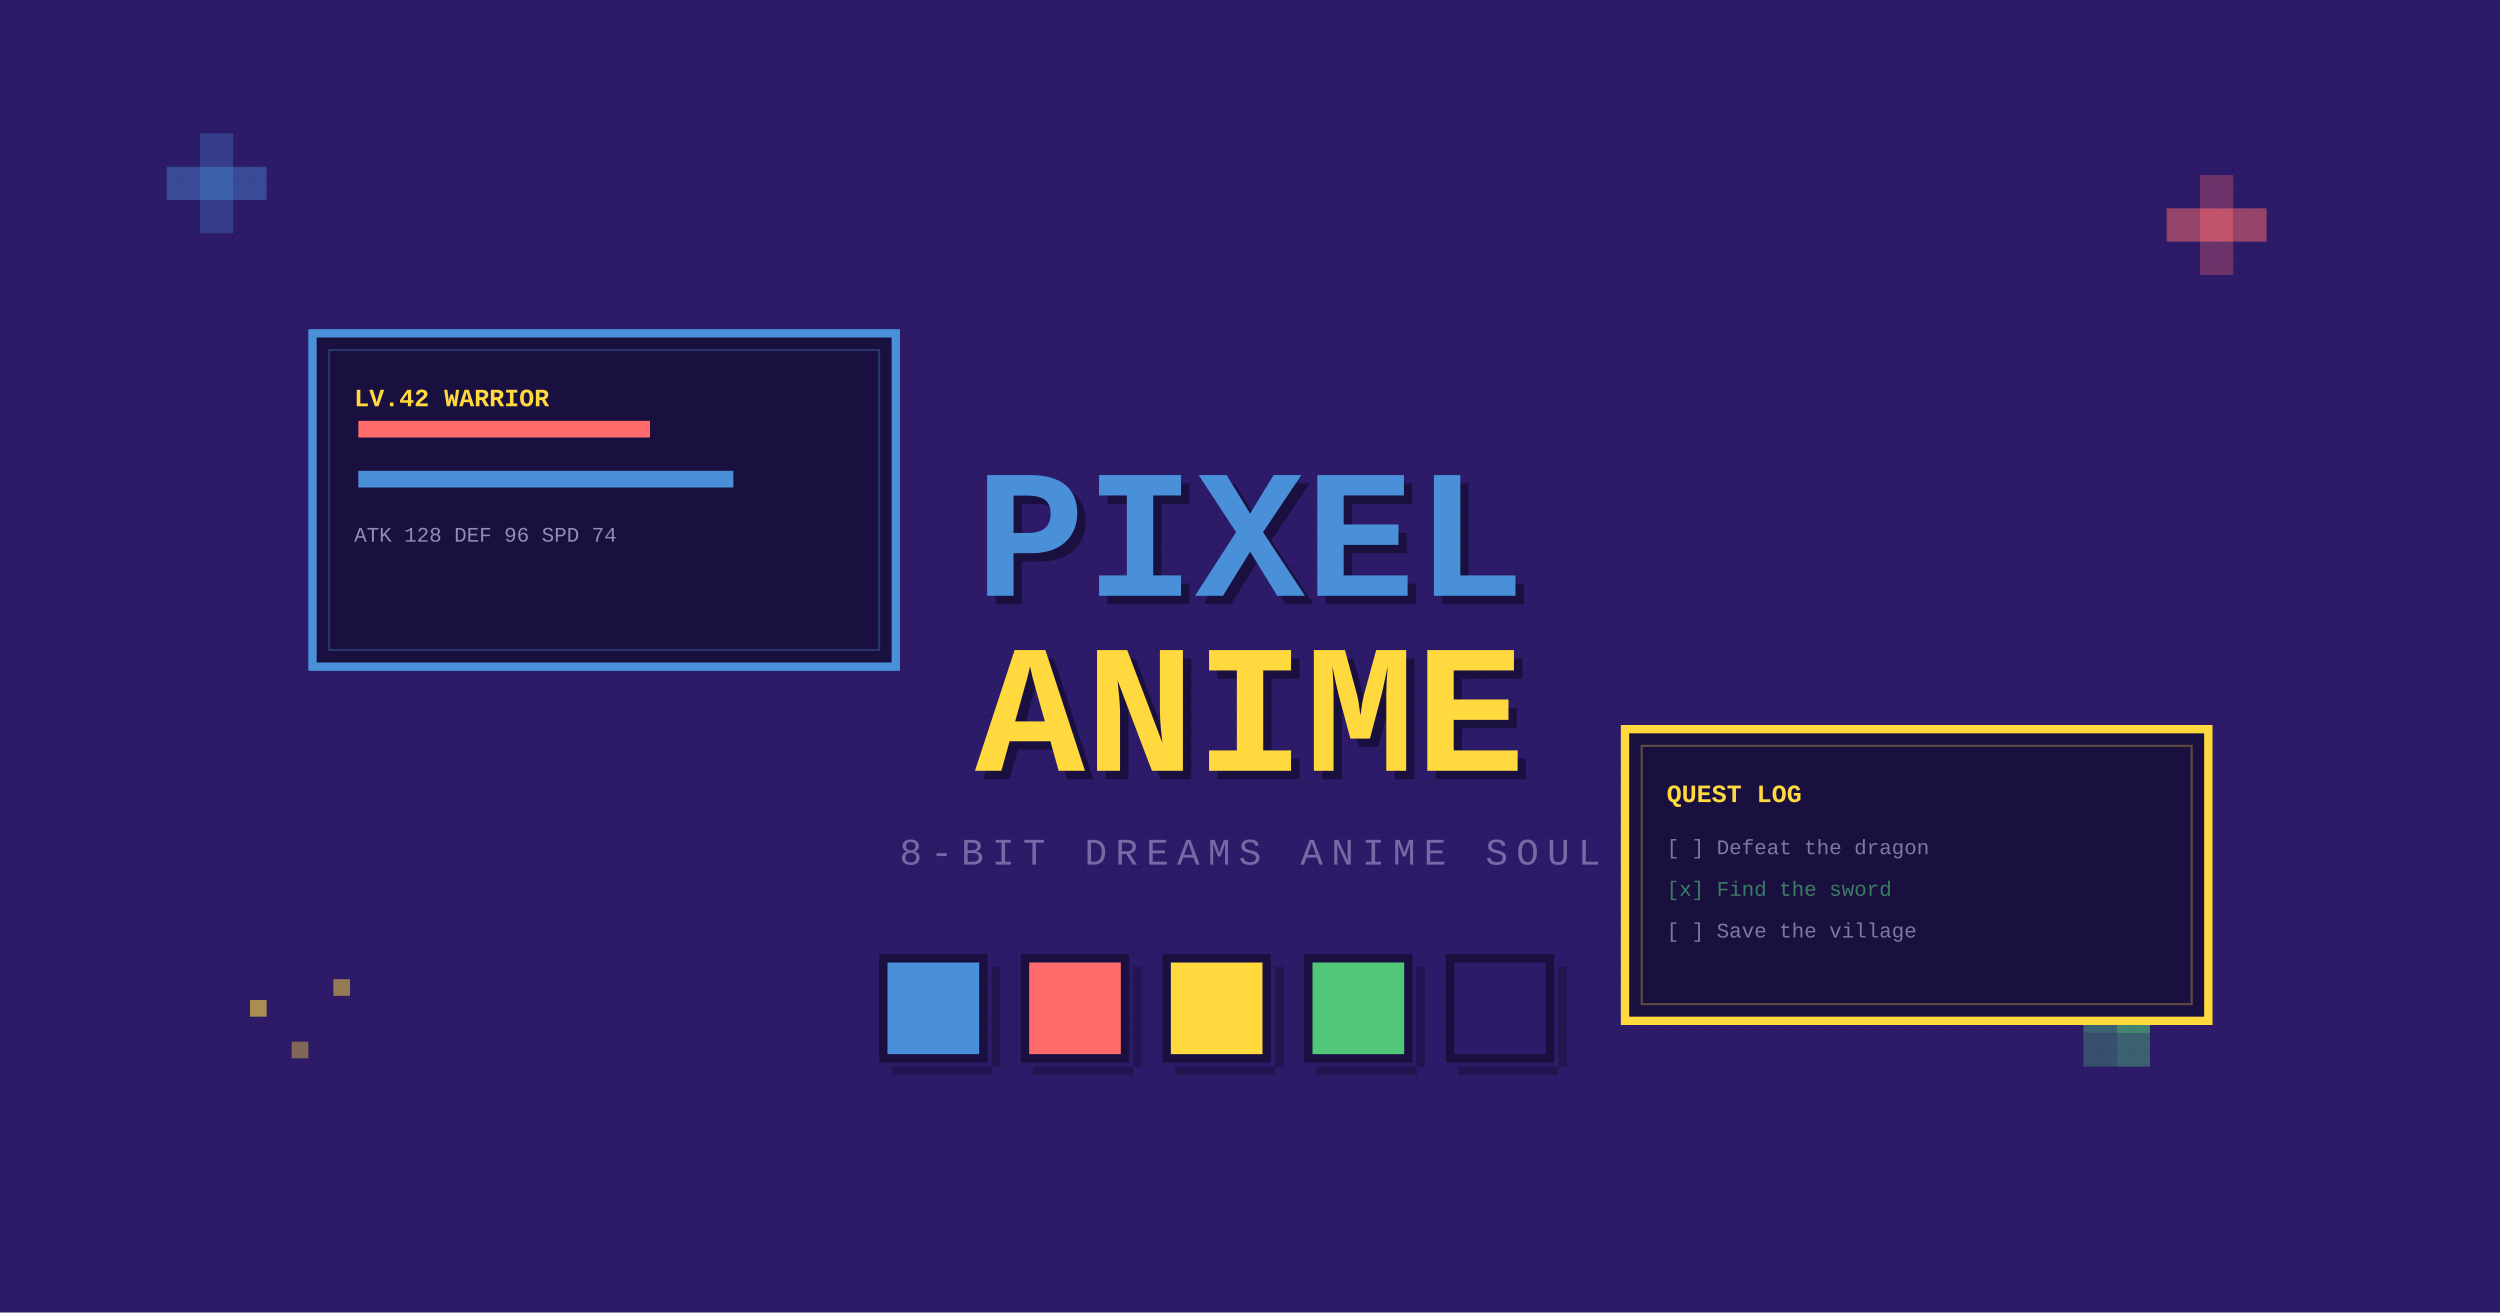
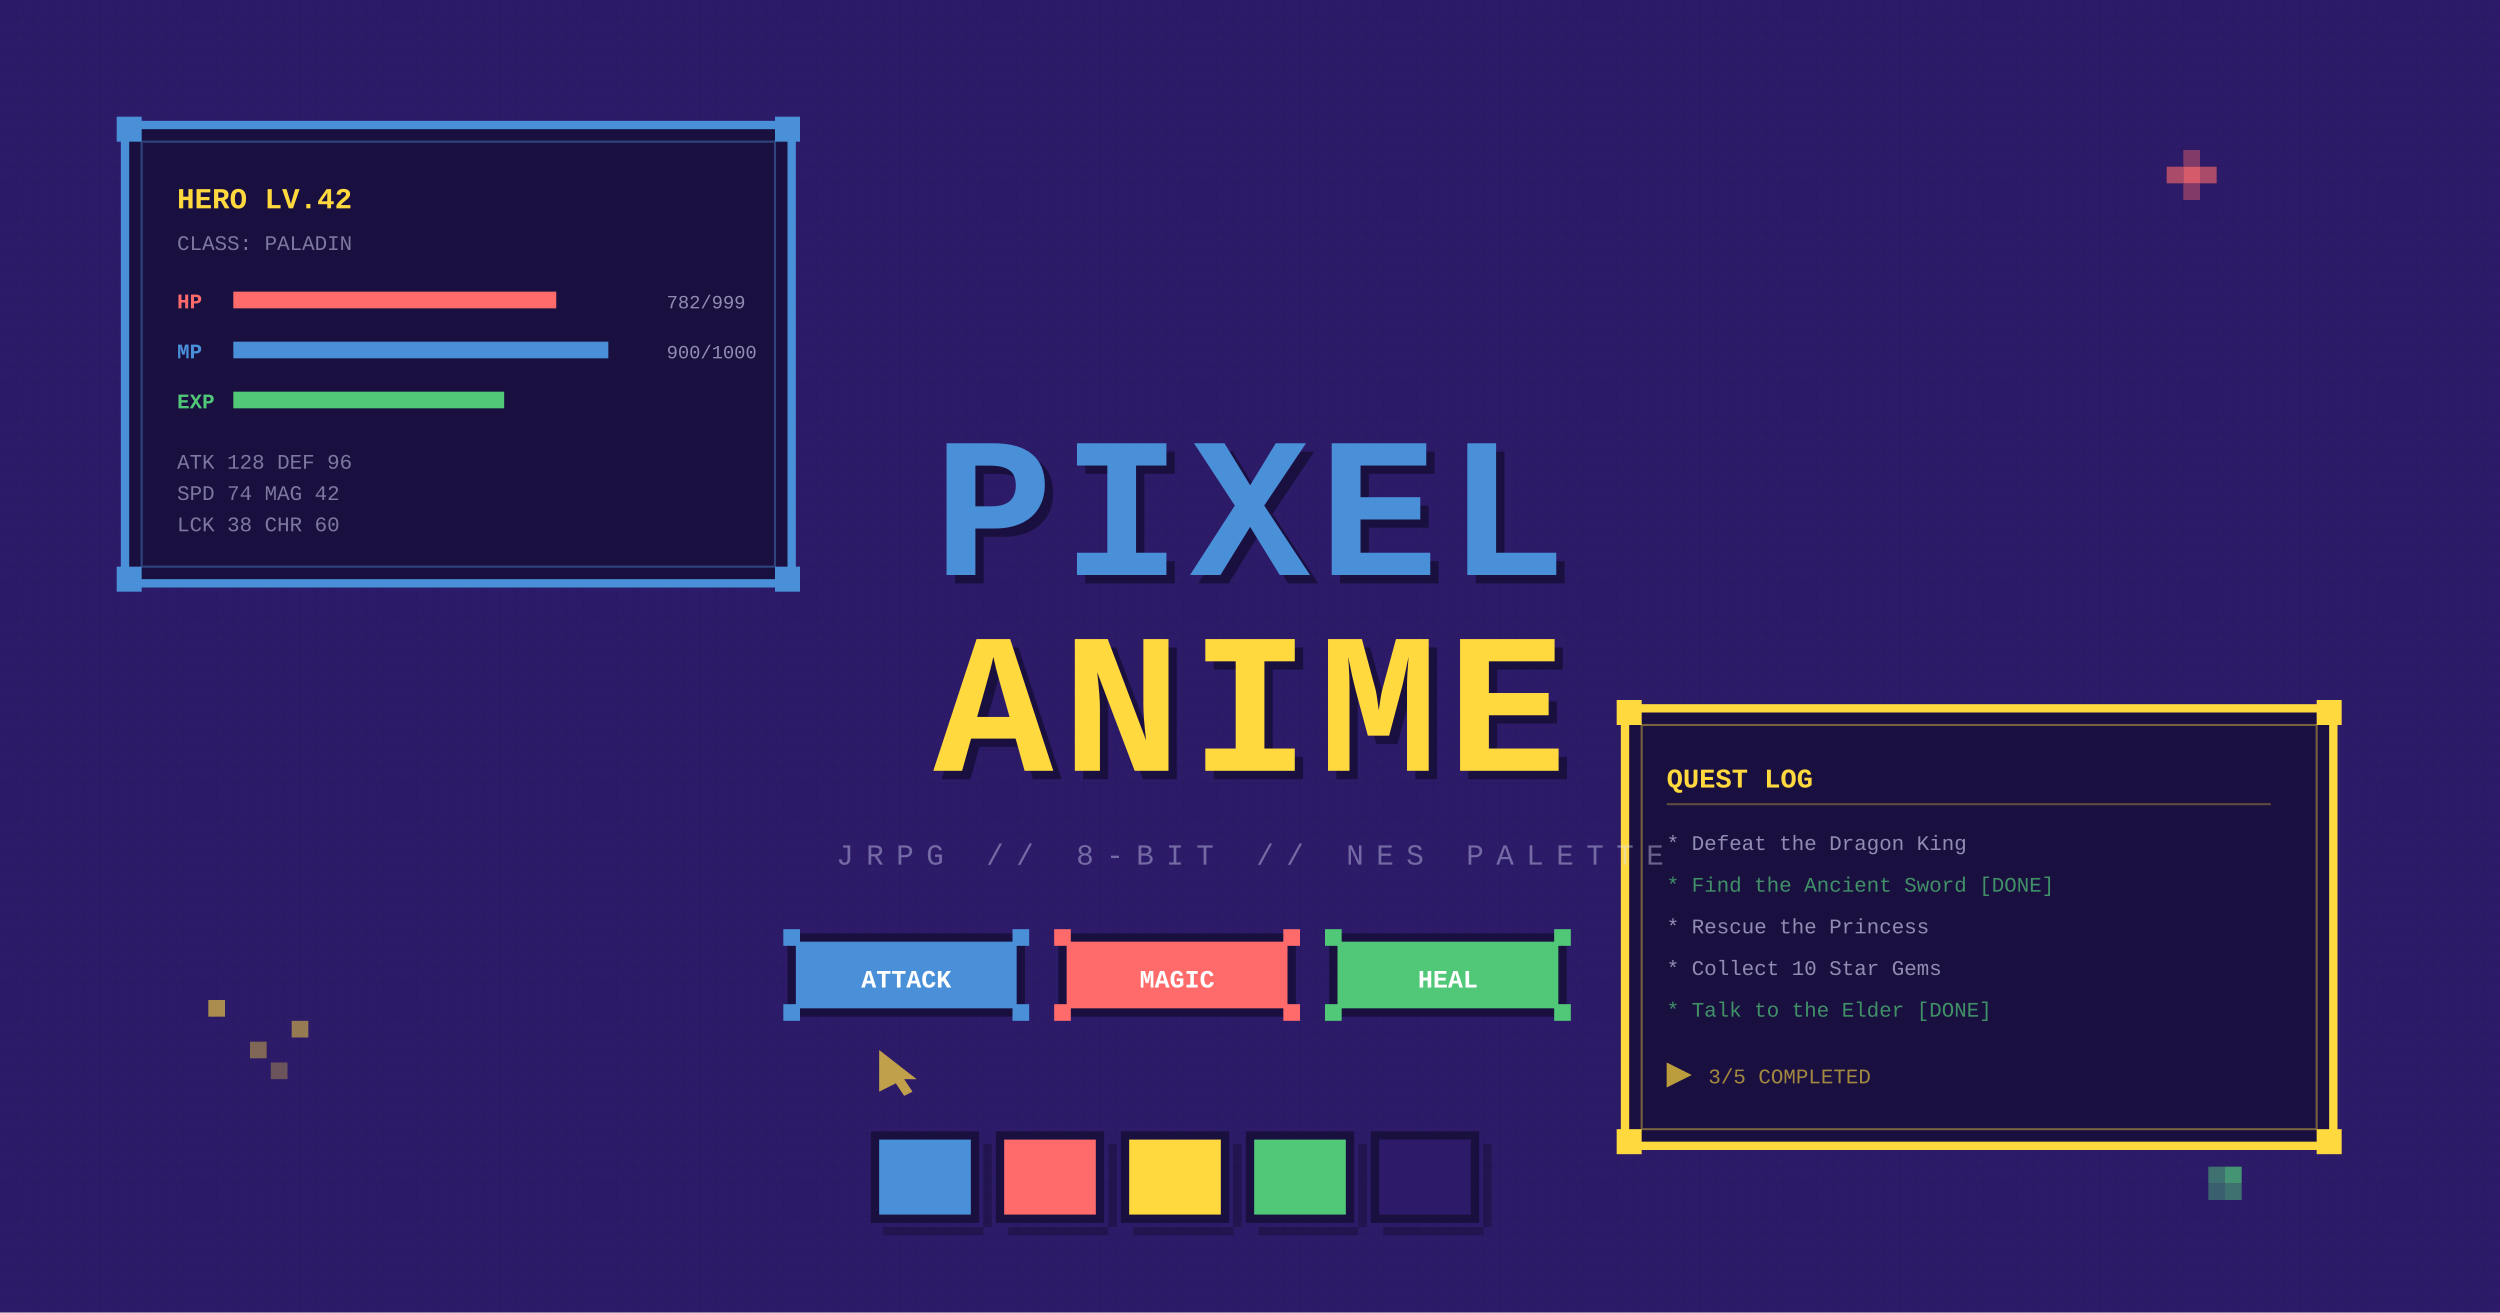
<svg xmlns="http://www.w3.org/2000/svg" width="1200" height="630" viewBox="0 0 1200 630" fill="none">
  <defs>
-     <pattern id="pixelGrid" x="0" y="0" width="8" height="8" patternUnits="userSpaceOnUse">
-       <rect width="8" height="8" fill="none" stroke="#1a1040" stroke-width="0.3" opacity="0.3" />
+     <pattern id="paPixelGrid" x="0" y="0" width="8" height="8" patternUnits="userSpaceOnUse">
+       <rect width="8" height="8" fill="none" stroke="#1a1040" stroke-width="0.3" opacity="0.25" />
+     </pattern>
+     <pattern id="paDither" x="0" y="0" width="4" height="4" patternUnits="userSpaceOnUse">
+       <rect x="0" y="0" width="2" height="2" fill="#1a1040" opacity="0.04" />
+       <rect x="2" y="2" width="2" height="2" fill="#1a1040" opacity="0.04" />
    </pattern>
  </defs>
  <rect width="1200" height="630" fill="#2d1b69" />
-   <rect width="1200" height="630" fill="url(#pixelGrid)" />
-   <rect x="80" y="80" width="16" height="16" fill="#4a90d9" opacity="0.4" />
-   <rect x="96" y="80" width="16" height="16" fill="#4a90d9" opacity="0.6" />
-   <rect x="112" y="80" width="16" height="16" fill="#4a90d9" opacity="0.4" />
-   <rect x="96" y="64" width="16" height="16" fill="#4a90d9" opacity="0.3" />
-   <rect x="96" y="96" width="16" height="16" fill="#4a90d9" opacity="0.3" />
-   <rect x="1040" y="100" width="16" height="16" fill="#ff6b6b" opacity="0.5" />
-   <rect x="1056" y="100" width="16" height="16" fill="#ff6b6b" opacity="0.7" />
-   <rect x="1072" y="100" width="16" height="16" fill="#ff6b6b" opacity="0.5" />
-   <rect x="1056" y="84" width="16" height="16" fill="#ff6b6b" opacity="0.3" />
-   <rect x="1056" y="116" width="16" height="16" fill="#ff6b6b" opacity="0.3" />
-   <rect x="120" y="480" width="8" height="8" fill="#ffd93d" opacity="0.6" />
-   <rect x="140" y="500" width="8" height="8" fill="#ffd93d" opacity="0.4" />
-   <rect x="160" y="470" width="8" height="8" fill="#ffd93d" opacity="0.5" />
-   <rect x="1000" y="480" width="16" height="16" fill="#50c878" opacity="0.4" />
-   <rect x="1016" y="480" width="16" height="16" fill="#50c878" opacity="0.6" />
-   <rect x="1000" y="496" width="16" height="16" fill="#50c878" opacity="0.3" />
-   <rect x="1016" y="496" width="16" height="16" fill="#50c878" opacity="0.4" />
-   <rect x="150" y="160" width="280" height="160" fill="#1a1040" stroke="#4a90d9" stroke-width="4" />
-   <rect x="158" y="168" width="264" height="144" fill="none" stroke="#4a90d9" stroke-width="1" opacity="0.3" />
-   <rect x="170" y="200" width="200" height="12" fill="#1a1040" stroke="#1a1040" stroke-width="2" />
-   <rect x="172" y="202" width="140" height="8" fill="#ff6b6b" />
-   <rect x="170" y="224" width="200" height="12" fill="#1a1040" stroke="#1a1040" stroke-width="2" />
-   <rect x="172" y="226" width="180" height="8" fill="#4a90d9" />
-   <text x="170" y="195" font-family="ui-monospace, 'Courier New', monospace" font-size="12" fill="#ffd93d" font-weight="700">LV.42 WARRIOR</text>
-   <text x="170" y="260" font-family="ui-monospace, 'Courier New', monospace" font-size="10" fill="#e0e0ff" opacity="0.6">ATK 128 DEF 96 SPD 74</text>
-   <rect x="780" y="350" width="280" height="140" fill="#1a1040" stroke="#ffd93d" stroke-width="4" />
-   <rect x="788" y="358" width="264" height="124" fill="none" stroke="#ffd93d" stroke-width="1" opacity="0.3" />
-   <text x="800" y="385" font-family="ui-monospace, 'Courier New', monospace" font-size="12" fill="#ffd93d" font-weight="700">QUEST LOG</text>
-   <text x="800" y="410" font-family="ui-monospace, 'Courier New', monospace" font-size="10" fill="#e0e0ff" opacity="0.5">[ ] Defeat the dragon</text>
-   <text x="800" y="430" font-family="ui-monospace, 'Courier New', monospace" font-size="10" fill="#50c878" opacity="0.6">[x] Find the sword</text>
-   <text x="800" y="450" font-family="ui-monospace, 'Courier New', monospace" font-size="10" fill="#e0e0ff" opacity="0.5">[ ] Save the village</text>
-   <text x="604" y="290" font-family="ui-monospace, 'Courier New', monospace" font-size="88" font-weight="700" fill="#1a1040" text-anchor="middle">PIXEL</text>
-   <text x="600" y="286" font-family="ui-monospace, 'Courier New', monospace" font-size="88" font-weight="700" fill="#4a90d9" text-anchor="middle">PIXEL</text>
-   <text x="604" y="374" font-family="ui-monospace, 'Courier New', monospace" font-size="88" font-weight="700" fill="#1a1040" text-anchor="middle">ANIME</text>
-   <text x="600" y="370" font-family="ui-monospace, 'Courier New', monospace" font-size="88" font-weight="700" fill="#ffd93d" text-anchor="middle">ANIME</text>
-   <text x="600" y="415" font-family="ui-monospace, 'Courier New', monospace" font-size="18" fill="#e0e0ff" text-anchor="middle" opacity="0.4" letter-spacing="4">8-BIT DREAMS ANIME SOUL</text>
-   <rect x="424" y="460" width="48" height="48" fill="#4a90d9" stroke="#1a1040" stroke-width="4" />
-   <rect x="492" y="460" width="48" height="48" fill="#ff6b6b" stroke="#1a1040" stroke-width="4" />
-   <rect x="560" y="460" width="48" height="48" fill="#ffd93d" stroke="#1a1040" stroke-width="4" />
-   <rect x="628" y="460" width="48" height="48" fill="#50c878" stroke="#1a1040" stroke-width="4" />
-   <rect x="696" y="460" width="48" height="48" fill="#2d1b69" stroke="#1a1040" stroke-width="4" />
-   <rect x="428" y="512" width="48" height="4" fill="#1a1040" opacity="0.6" />
-   <rect x="496" y="512" width="48" height="4" fill="#1a1040" opacity="0.6" />
-   <rect x="564" y="512" width="48" height="4" fill="#1a1040" opacity="0.6" />
-   <rect x="632" y="512" width="48" height="4" fill="#1a1040" opacity="0.6" />
-   <rect x="700" y="512" width="48" height="4" fill="#1a1040" opacity="0.6" />
-   <rect x="476" y="464" width="4" height="48" fill="#1a1040" opacity="0.6" />
-   <rect x="544" y="464" width="4" height="48" fill="#1a1040" opacity="0.6" />
-   <rect x="612" y="464" width="4" height="48" fill="#1a1040" opacity="0.6" />
-   <rect x="680" y="464" width="4" height="48" fill="#1a1040" opacity="0.6" />
-   <rect x="748" y="464" width="4" height="48" fill="#1a1040" opacity="0.6" />
+   <rect width="1200" height="630" fill="url(#paPixelGrid)" />
+   <rect width="1200" height="630" fill="url(#paDither)" />
+   <rect x="60" y="60" width="320" height="220" fill="#1a1040" stroke="#4a90d9" stroke-width="4" />
+   <rect x="68" y="68" width="304" height="204" fill="none" stroke="#4a90d9" stroke-width="1" opacity="0.4" />
+   <rect x="56" y="56" width="12" height="12" fill="#4a90d9" />
+   <rect x="372" y="56" width="12" height="12" fill="#4a90d9" />
+   <rect x="56" y="272" width="12" height="12" fill="#4a90d9" />
+   <rect x="372" y="272" width="12" height="12" fill="#4a90d9" />
+   <text x="85" y="100" font-family="ui-monospace, 'Courier New', monospace" font-size="14" fill="#ffd93d" font-weight="700">HERO  LV.42</text>
+   <text x="85" y="120" font-family="ui-monospace, 'Courier New', monospace" font-size="10" fill="#e0e0ff" opacity="0.5">CLASS: PALADIN</text>
+   <text x="85" y="148" font-family="ui-monospace, 'Courier New', monospace" font-size="10" fill="#ff6b6b" font-weight="700">HP</text>
+   <rect x="110" y="138" width="200" height="12" fill="#1a1040" stroke="#1a1040" stroke-width="2" />
+   <rect x="112" y="140" width="155" height="8" fill="#ff6b6b" />
+   <text x="320" y="148" font-family="ui-monospace, 'Courier New', monospace" font-size="9" fill="#e0e0ff" opacity="0.6">782/999</text>
+   <text x="85" y="172" font-family="ui-monospace, 'Courier New', monospace" font-size="10" fill="#4a90d9" font-weight="700">MP</text>
+   <rect x="110" y="162" width="200" height="12" fill="#1a1040" stroke="#1a1040" stroke-width="2" />
+   <rect x="112" y="164" width="180" height="8" fill="#4a90d9" />
+   <text x="320" y="172" font-family="ui-monospace, 'Courier New', monospace" font-size="9" fill="#e0e0ff" opacity="0.6">900/1000</text>
+   <text x="85" y="196" font-family="ui-monospace, 'Courier New', monospace" font-size="10" fill="#50c878" font-weight="700">EXP</text>
+   <rect x="110" y="186" width="200" height="12" fill="#1a1040" stroke="#1a1040" stroke-width="2" />
+   <rect x="112" y="188" width="130" height="8" fill="#50c878" />
+   <text x="85" y="225" font-family="ui-monospace, 'Courier New', monospace" font-size="10" fill="#e0e0ff" opacity="0.5">ATK 128  DEF  96</text>
+   <text x="85" y="240" font-family="ui-monospace, 'Courier New', monospace" font-size="10" fill="#e0e0ff" opacity="0.5">SPD  74  MAG  42</text>
+   <text x="85" y="255" font-family="ui-monospace, 'Courier New', monospace" font-size="10" fill="#e0e0ff" opacity="0.5">LCK  38  CHR  60</text>
+   <rect x="780" y="340" width="340" height="210" fill="#1a1040" stroke="#ffd93d" stroke-width="4" />
+   <rect x="788" y="348" width="324" height="194" fill="none" stroke="#ffd93d" stroke-width="1" opacity="0.4" />
+   <rect x="776" y="336" width="12" height="12" fill="#ffd93d" />
+   <rect x="1112" y="336" width="12" height="12" fill="#ffd93d" />
+   <rect x="776" y="542" width="12" height="12" fill="#ffd93d" />
+   <rect x="1112" y="542" width="12" height="12" fill="#ffd93d" />
+   <text x="800" y="378" font-family="ui-monospace, 'Courier New', monospace" font-size="13" fill="#ffd93d" font-weight="700">QUEST LOG</text>
+   <line x1="800" y1="386" x2="1090" y2="386" stroke="#ffd93d" stroke-width="1" opacity="0.3" />
+   <text x="800" y="408" font-family="ui-monospace, 'Courier New', monospace" font-size="10" fill="#e0e0ff" opacity="0.6">* Defeat the Dragon King</text>
+   <text x="800" y="428" font-family="ui-monospace, 'Courier New', monospace" font-size="10" fill="#50c878" opacity="0.7">* Find the Ancient Sword  [DONE]</text>
+   <text x="800" y="448" font-family="ui-monospace, 'Courier New', monospace" font-size="10" fill="#e0e0ff" opacity="0.6">* Rescue the Princess</text>
+   <text x="800" y="468" font-family="ui-monospace, 'Courier New', monospace" font-size="10" fill="#e0e0ff" opacity="0.6">* Collect 10 Star Gems</text>
+   <text x="800" y="488" font-family="ui-monospace, 'Courier New', monospace" font-size="10" fill="#50c878" opacity="0.7">* Talk to the Elder    [DONE]</text>
+   <polygon points="800,510 812,516 800,522" fill="#ffd93d" opacity="0.7" />
+   <text x="820" y="520" font-family="ui-monospace, 'Courier New', monospace" font-size="10" fill="#ffd93d" opacity="0.6">3/5 COMPLETED</text>
+   <rect x="1040" y="80" width="8" height="8" fill="#ff6b6b" opacity="0.6" />
+   <rect x="1048" y="72" width="8" height="8" fill="#ff6b6b" opacity="0.4" />
+   <rect x="1048" y="88" width="8" height="8" fill="#ff6b6b" opacity="0.4" />
+   <rect x="1048" y="80" width="8" height="8" fill="#ff6b6b" opacity="0.8" />
+   <rect x="1056" y="80" width="8" height="8" fill="#ff6b6b" opacity="0.6" />
+   <rect x="100" y="480" width="8" height="8" fill="#ffd93d" opacity="0.6" />
+   <rect x="120" y="500" width="8" height="8" fill="#ffd93d" opacity="0.4" />
+   <rect x="140" y="490" width="8" height="8" fill="#ffd93d" opacity="0.5" />
+   <rect x="130" y="510" width="8" height="8" fill="#ffd93d" opacity="0.3" />
+   <rect x="1060" y="560" width="8" height="8" fill="#50c878" opacity="0.5" />
+   <rect x="1068" y="560" width="8" height="8" fill="#50c878" opacity="0.7" />
+   <rect x="1060" y="568" width="8" height="8" fill="#50c878" opacity="0.4" />
+   <rect x="1068" y="568" width="8" height="8" fill="#50c878" opacity="0.5" />
+   <text x="604" y="280" font-family="ui-monospace, 'Courier New', monospace" font-size="96" font-weight="700" fill="#1a1040" text-anchor="middle" letter-spacing="4">PIXEL</text>
+   <text x="600" y="276" font-family="ui-monospace, 'Courier New', monospace" font-size="96" font-weight="700" fill="#4a90d9" text-anchor="middle" letter-spacing="4">PIXEL</text>
+   <text x="604" y="374" font-family="ui-monospace, 'Courier New', monospace" font-size="96" font-weight="700" fill="#1a1040" text-anchor="middle" letter-spacing="4">ANIME</text>
+   <text x="600" y="370" font-family="ui-monospace, 'Courier New', monospace" font-size="96" font-weight="700" fill="#ffd93d" text-anchor="middle" letter-spacing="4">ANIME</text>
+   <text x="600" y="415" font-family="ui-monospace, 'Courier New', monospace" font-size="14" fill="#e0e0ff" text-anchor="middle" opacity="0.4" letter-spacing="6">JRPG // 8-BIT // NES PALETTE</text>
+   <rect x="380" y="450" width="110" height="36" fill="#4a90d9" stroke="#1a1040" stroke-width="4" />
+   <rect x="376" y="446" width="8" height="8" fill="#4a90d9" />
+   <rect x="486" y="446" width="8" height="8" fill="#4a90d9" />
+   <rect x="376" y="482" width="8" height="8" fill="#4a90d9" />
+   <rect x="486" y="482" width="8" height="8" fill="#4a90d9" />
+   <text x="435" y="474" font-family="ui-monospace, 'Courier New', monospace" font-size="12" fill="white" font-weight="700" text-anchor="middle">ATTACK</text>
+   <rect x="510" y="450" width="110" height="36" fill="#ff6b6b" stroke="#1a1040" stroke-width="4" />
+   <rect x="506" y="446" width="8" height="8" fill="#ff6b6b" />
+   <rect x="616" y="446" width="8" height="8" fill="#ff6b6b" />
+   <rect x="506" y="482" width="8" height="8" fill="#ff6b6b" />
+   <rect x="616" y="482" width="8" height="8" fill="#ff6b6b" />
+   <text x="565" y="474" font-family="ui-monospace, 'Courier New', monospace" font-size="12" fill="white" font-weight="700" text-anchor="middle">MAGIC</text>
+   <rect x="640" y="450" width="110" height="36" fill="#50c878" stroke="#1a1040" stroke-width="4" />
+   <rect x="636" y="446" width="8" height="8" fill="#50c878" />
+   <rect x="746" y="446" width="8" height="8" fill="#50c878" />
+   <rect x="636" y="482" width="8" height="8" fill="#50c878" />
+   <rect x="746" y="482" width="8" height="8" fill="#50c878" />
+   <text x="695" y="474" font-family="ui-monospace, 'Courier New', monospace" font-size="12" fill="white" font-weight="700" text-anchor="middle">HEAL</text>
+   <polygon points="422,504 422,524 430,520 434,526 438,524 434,518 440,518" fill="#ffd93d" opacity="0.7" />
+   <rect x="420" y="545" width="48" height="40" fill="#4a90d9" stroke="#1a1040" stroke-width="4" />
+   <rect x="480" y="545" width="48" height="40" fill="#ff6b6b" stroke="#1a1040" stroke-width="4" />
+   <rect x="540" y="545" width="48" height="40" fill="#ffd93d" stroke="#1a1040" stroke-width="4" />
+   <rect x="600" y="545" width="48" height="40" fill="#50c878" stroke="#1a1040" stroke-width="4" />
+   <rect x="660" y="545" width="48" height="40" fill="#2d1b69" stroke="#1a1040" stroke-width="4" />
+   <rect x="424" y="589" width="48" height="4" fill="#1a1040" opacity="0.6" />
+   <rect x="484" y="589" width="48" height="4" fill="#1a1040" opacity="0.6" />
+   <rect x="544" y="589" width="48" height="4" fill="#1a1040" opacity="0.6" />
+   <rect x="604" y="589" width="48" height="4" fill="#1a1040" opacity="0.6" />
+   <rect x="664" y="589" width="48" height="4" fill="#1a1040" opacity="0.6" />
+   <rect x="472" y="549" width="4" height="40" fill="#1a1040" opacity="0.6" />
+   <rect x="532" y="549" width="4" height="40" fill="#1a1040" opacity="0.6" />
+   <rect x="592" y="549" width="4" height="40" fill="#1a1040" opacity="0.6" />
+   <rect x="652" y="549" width="4" height="40" fill="#1a1040" opacity="0.6" />
+   <rect x="712" y="549" width="4" height="40" fill="#1a1040" opacity="0.6" />
</svg>
